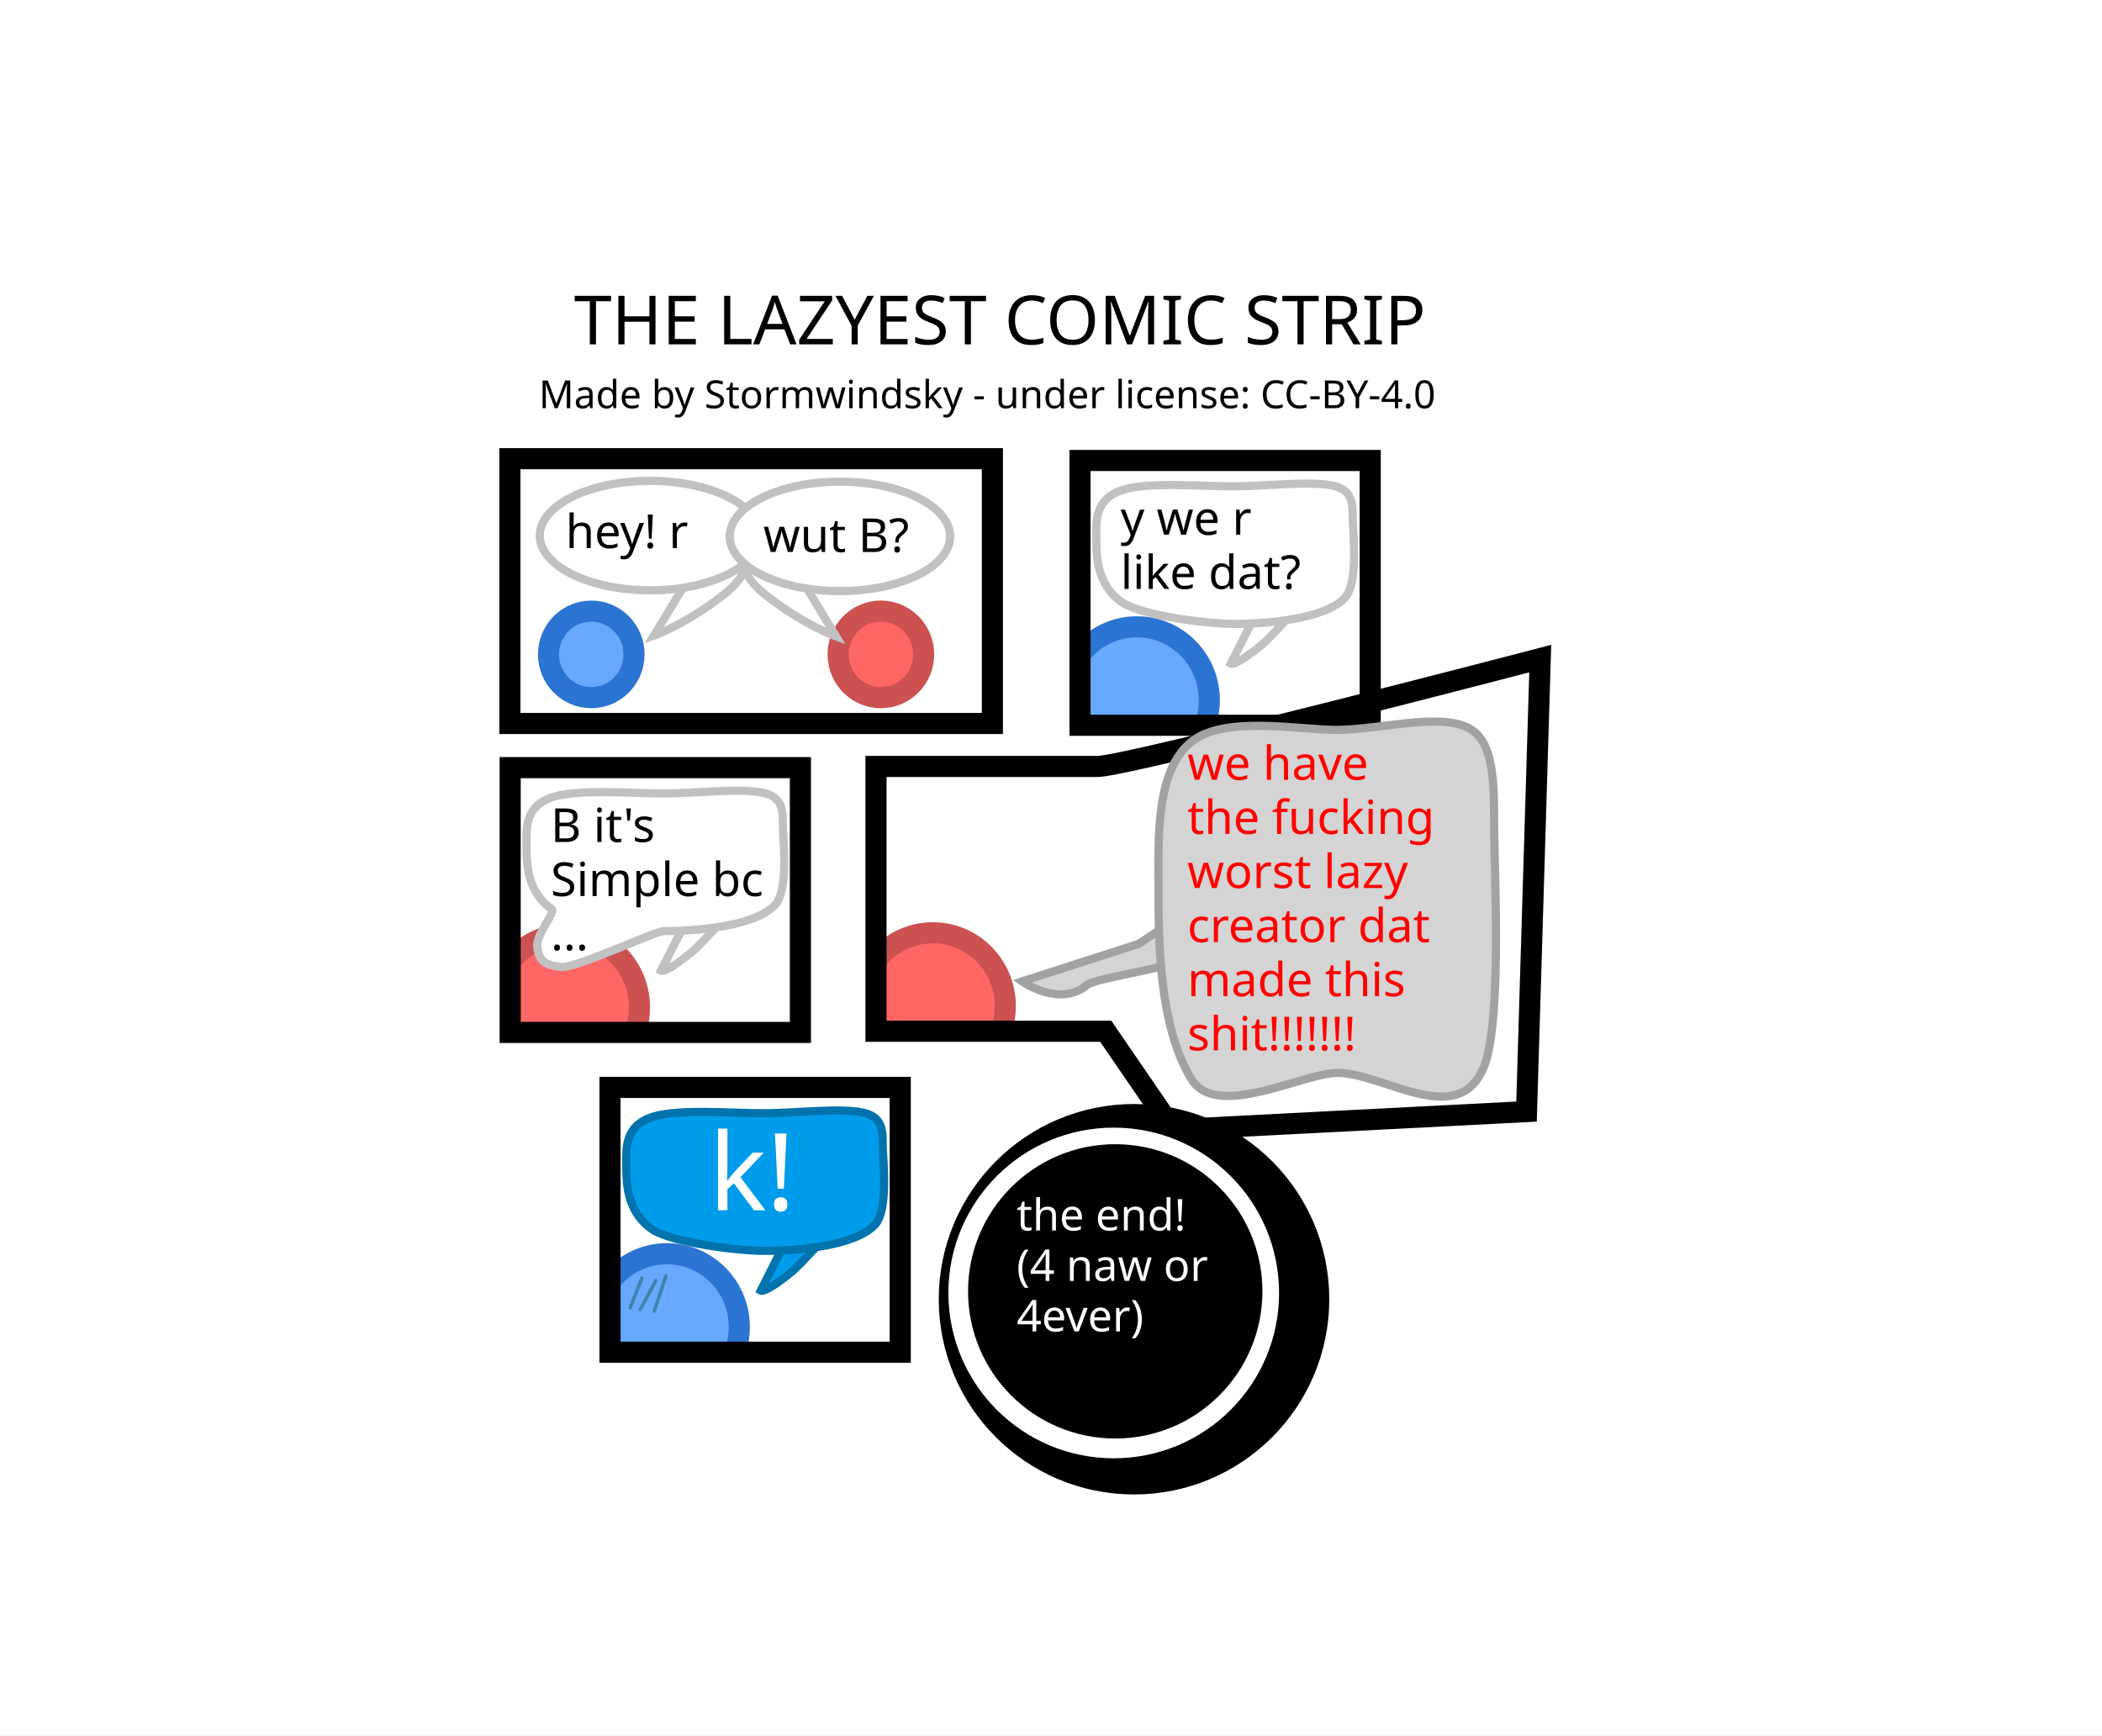
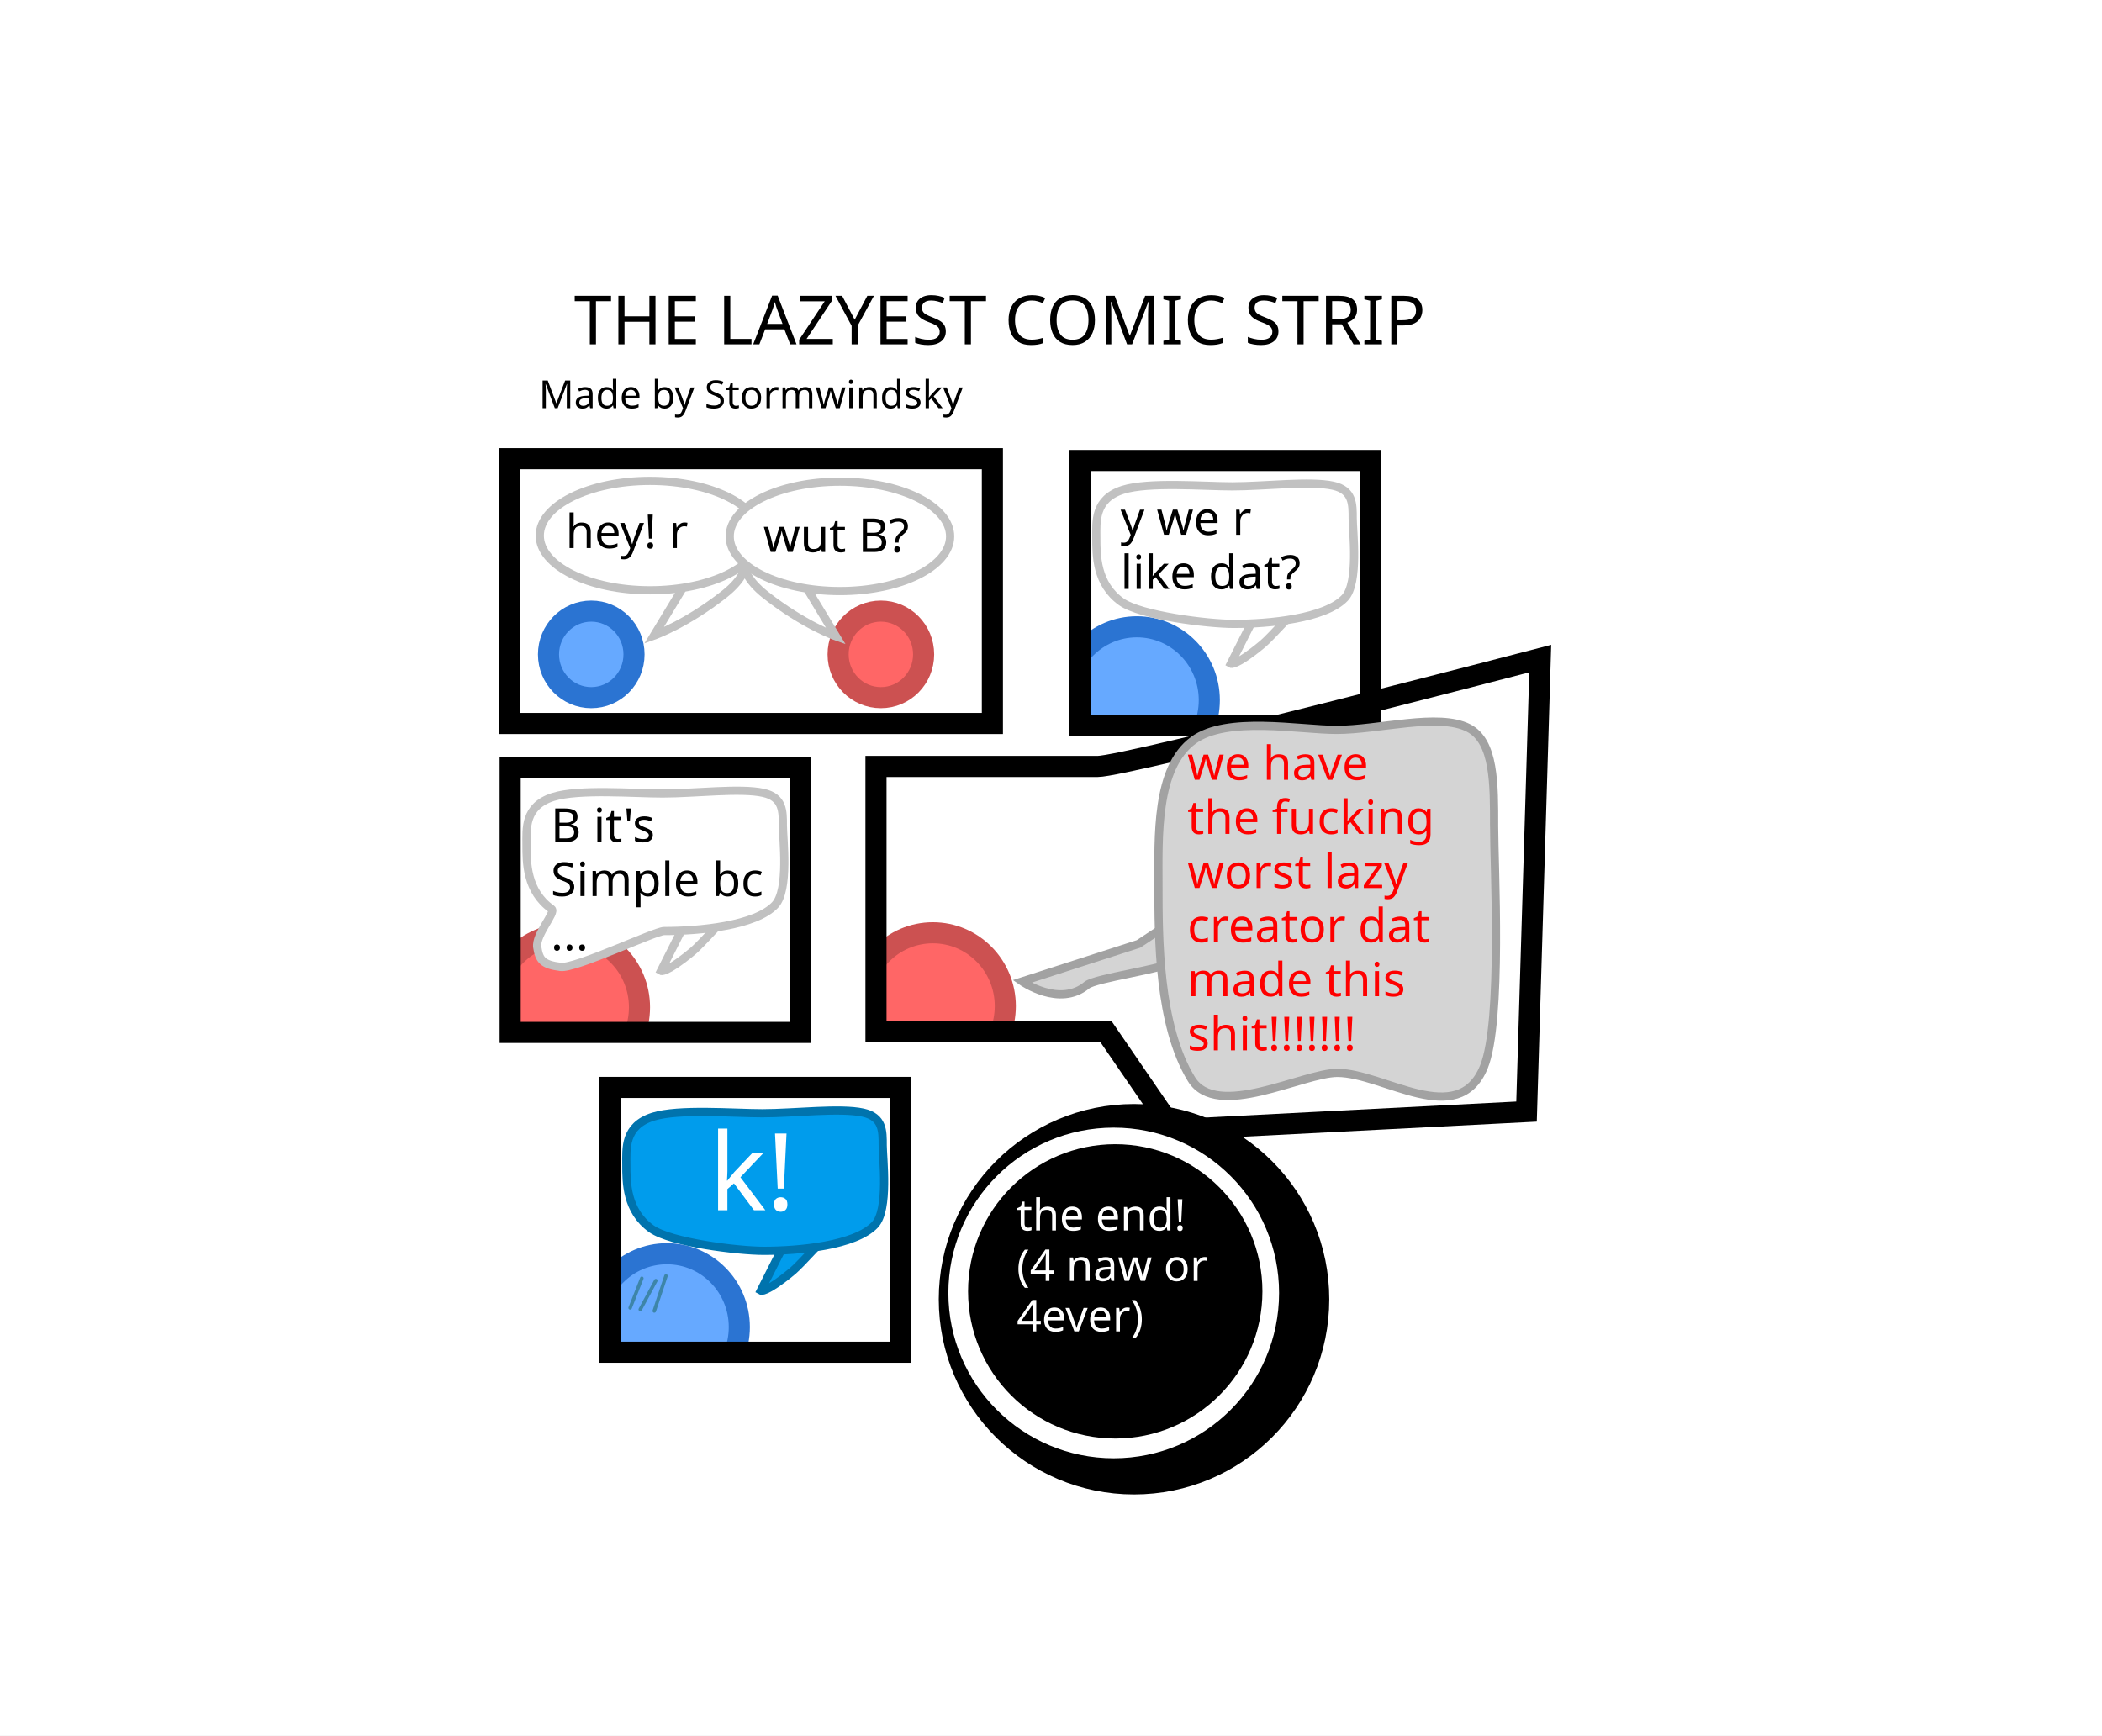
<svg xmlns="http://www.w3.org/2000/svg" version="1.1" width="896.396" height="740.24" viewBox="0,0,896.396,740.24">
-   <g transform="translate(35.67568,40.12012)">
+   <g transform="translate(185.6757,190.1201)">
    <g stroke-miterlimit="10">
-       <path d="M-35.676,700.12v-740.24h896.396v740.24z" fill="#ffffff" stroke="none" stroke-width="none" stroke-linecap="butt" />
-       <path d="M181.759,268.455v-112.942h205.768v112.942z" fill="none" stroke="#000000" stroke-width="9" stroke-linecap="butt" />
-       <path d="M234.7,238.983c0,10.193 -8.163,18.457 -18.233,18.457c-10.07,0 -18.233,-8.263 -18.233,-18.457c0,-10.193 8.163,-18.457 18.233,-18.457c10.07,0 18.233,8.263 18.233,18.457z" fill="#66a9ff" stroke="#2b74d2" stroke-width="9" stroke-linecap="butt" />
-       <path d="M358.2,238.983c0,10.193 -8.163,18.457 -18.233,18.457c-10.07,0 -18.233,-8.263 -18.233,-18.457c0,-10.193 8.163,-18.457 18.233,-18.457c10.07,0 18.233,8.263 18.233,18.457z" fill="#ff6666" stroke="#cc5151" stroke-width="9" stroke-linecap="butt" />
-       <path d="M280.177,191.313c0,0 9.227,9.194 -7,22c-16.227,12.806 -30,17.667 -30,17.667l15.333,-25.333z" fill="#ffffff" stroke="#c1c1c1" stroke-width="3.5" stroke-linecap="round" />
-       <path d="M288.511,188.313c0,12.887 -21.043,23.333 -47,23.333c-25.957,0 -47,-10.447 -47,-23.333c0,-12.887 21.043,-23.333 47,-23.333c25.957,0 47,10.447 47,23.333z" fill="#ffffff" stroke="#c1c1c1" stroke-width="3.5" stroke-linecap="butt" />
-       <text transform="translate(209.1141,106.7447) scale(0.72435,0.72435)" font-size="40" xml:space="preserve" fill="#000000" stroke="none" stroke-width="1" stroke-linecap="butt" font-family="&quot;FreeCheese-Regular&quot;, Sans Serif" font-weight="normal" text-anchor="start">
+       <path d="M-185.676,550.12v-740.24h896.396v740.24z" fill="#ffffff" stroke="none" stroke-width="NaN" stroke-linecap="butt" />
+       <path d="M31.759,118.455v-112.942h205.768v112.942z" fill="none" stroke="#000000" stroke-width="9" stroke-linecap="butt" />
+       <path d="M84.7,88.983c0,10.193 -8.163,18.457 -18.233,18.457c-10.07,0 -18.233,-8.263 -18.233,-18.457c0,-10.193 8.163,-18.457 18.233,-18.457c10.07,0 18.233,8.263 18.233,18.457z" fill="#66a9ff" stroke="#2b74d2" stroke-width="9" stroke-linecap="butt" />
+       <path d="M208.2,88.983c0,10.193 -8.163,18.457 -18.233,18.457c-10.07,0 -18.233,-8.263 -18.233,-18.457c0,-10.193 8.163,-18.457 18.233,-18.457c10.07,0 18.233,8.263 18.233,18.457z" fill="#ff6666" stroke="#cc5151" stroke-width="9" stroke-linecap="butt" />
+       <path d="M130.177,41.313c0,0 9.227,9.194 -7,22c-16.227,12.806 -30,17.667 -30,17.667l15.333,-25.333z" fill="#ffffff" stroke="#c1c1c1" stroke-width="3.5" stroke-linecap="round" />
+       <path d="M138.511,38.313c0,12.887 -21.043,23.333 -47,23.333c-25.957,0 -47,-10.447 -47,-23.333c0,-12.887 21.043,-23.333 47,-23.333c25.957,0 47,10.447 47,23.333z" fill="#ffffff" stroke="#c1c1c1" stroke-width="3.5" stroke-linecap="butt" />
+       <text transform="translate(59.11411,-43.25525) scale(0.72435,0.72435)" font-size="40" xml:space="preserve" fill="#000000" stroke="none" stroke-width="1" stroke-linecap="butt" font-family="&quot;FreeCheese-Regular&quot;, Sans Serif" font-weight="normal" text-anchor="start">
        <tspan x="0" dy="0">THE LAZYEST COMIC STRIP</tspan>
      </text>
-       <text transform="translate(194.1141,133.9797) scale(0.41333,0.41333)" font-size="40" xml:space="preserve" fill="#000000" stroke="none" stroke-width="1" stroke-linecap="butt" font-family="&quot;FreeCheese-Regular&quot;, Sans Serif" font-weight="normal" text-anchor="start">
-         <tspan x="0" dy="0">Made by Stormwindsky - under license: CC-BY-4.0</tspan>
+       <text transform="translate(44.11411,-16.02033) scale(0.41333,0.41333)" font-size="40" xml:space="preserve" fill="#000000" stroke="none" stroke-width="1" stroke-linecap="butt" font-family="&quot;FreeCheese-Regular&quot;, Sans Serif" font-weight="normal" text-anchor="start">
+         <tspan x="0" dy="0">Made by Stormwindsky</tspan>
      </text>
-       <text transform="translate(205.5105,193.6463) scale(0.5,0.5)" font-size="40" xml:space="preserve" fill="#000000" stroke="none" stroke-width="1" stroke-linecap="butt" font-family="&quot;FreeCheese-Regular&quot;, Sans Serif" font-weight="normal" text-anchor="start">
+       <text transform="translate(55.5105,43.64634) scale(0.5,0.5)" font-size="40" xml:space="preserve" fill="#000000" stroke="none" stroke-width="1" stroke-linecap="butt" font-family="&quot;FreeCheese-Regular&quot;, Sans Serif" font-weight="normal" text-anchor="start">
        <tspan x="0" dy="0">hey! r</tspan>
      </text>
-       <path d="M305.511,205.98l15.333,25.333c0,0 -13.773,-4.861 -30,-17.667c-16.227,-12.806 -7,-22 -7,-22z" fill="#ffffff" stroke="#c1c1c1" stroke-width="3.5" stroke-linecap="round" />
-       <path d="M322.511,165.313c25.957,0 47,10.447 47,23.333c0,12.887 -21.043,23.333 -47,23.333c-25.957,0 -47,-10.447 -47,-23.333c0,-12.887 21.043,-23.333 47,-23.333z" fill="#ffffff" stroke="#c1c1c1" stroke-width="3.5" stroke-linecap="butt" />
-       <text transform="translate(289.8438,195.313) scale(0.5,0.5)" font-size="40" xml:space="preserve" fill="#000000" stroke="none" stroke-width="1" stroke-linecap="butt" font-family="&quot;FreeCheese-Regular&quot;, Sans Serif" font-weight="normal" text-anchor="start">
+       <path d="M155.511,55.98l15.333,25.333c0,0 -13.773,-4.861 -30,-17.667c-16.227,-12.806 -7,-22 -7,-22z" fill="#ffffff" stroke="#c1c1c1" stroke-width="3.5" stroke-linecap="round" />
+       <path d="M172.511,15.313c25.957,0 47,10.447 47,23.333c0,12.887 -21.043,23.333 -47,23.333c-25.957,0 -47,-10.447 -47,-23.333c0,-12.887 21.043,-23.333 47,-23.333z" fill="#ffffff" stroke="#c1c1c1" stroke-width="3.5" stroke-linecap="butt" />
+       <text transform="translate(139.8438,45.31299) scale(0.5,0.5)" font-size="40" xml:space="preserve" fill="#000000" stroke="none" stroke-width="1" stroke-linecap="butt" font-family="&quot;FreeCheese-Regular&quot;, Sans Serif" font-weight="normal" text-anchor="start">
        <tspan x="0" dy="0">wut B?</tspan>
      </text>
-       <path d="M480.034,258.494c0,17.275 -13.834,31.279 -30.899,31.279c-17.065,0 -30.899,-14.004 -30.899,-31.279c0,-17.275 13.834,-31.279 30.899,-31.279c17.065,0 30.899,14.004 30.899,31.279z" fill="#66a9ff" stroke="#2b74d2" stroke-width="9" stroke-linecap="butt" />
-       <path d="M402.846,300.273v-94h22v94z" fill="#ffffff" stroke="none" stroke-width="0" stroke-linecap="butt" />
-       <path d="M401.846,311.94v-41.667h124v41.667z" fill="#ffffff" stroke="none" stroke-width="0" stroke-linecap="butt" />
-       <path d="M424.886,269.225v-112.942h123.768v112.942z" fill="none" stroke="#000000" stroke-width="9" stroke-linecap="butt" />
-       <path d="M528.511,193.646c0,0 9.227,9.194 -7,22c-3.871,3.055 -15.069,15.875 -18.71,18.905c-11.619,9.672 -13.623,8.428 -13.623,8.428l17.667,-35z" fill="#ffffff" stroke="#c1c1c1" stroke-width="3.5" stroke-linecap="round" />
-       <path d="M541.177,180.98c0,5.414 2.736,27.517 -3.36,33.932c-8.414,8.854 -32.255,11.068 -47.306,11.068c-11.256,0 -39.713,-3.554 -47.947,-9.386c-10.756,-7.617 -10.719,-19.982 -10.719,-27.281c0,-6.842 -0.968,-16.62 11.39,-20.535c10.919,-3.459 34.434,-1.465 46.61,-1.465c13.863,0 33.226,-2.444 42.98,-0.274c8.51,1.893 8.353,7.936 8.353,13.941z" fill="#ffffff" stroke="#c1c1c1" stroke-width="3.5" stroke-linecap="butt" />
-       <text transform="translate(442.1772,187.9797) scale(0.5,0.5)" font-size="40" xml:space="preserve" fill="#000000" stroke="none" stroke-width="1" stroke-linecap="butt" font-family="&quot;FreeCheese-Regular&quot;, Sans Serif" font-weight="normal" text-anchor="start">
+       <path d="M330.034,108.494c0,17.275 -13.834,31.279 -30.899,31.279c-17.065,0 -30.899,-14.004 -30.899,-31.279c0,-17.275 13.834,-31.279 30.899,-31.279c17.065,0 30.899,14.004 30.899,31.279z" fill="#66a9ff" stroke="#2b74d2" stroke-width="9" stroke-linecap="butt" />
+       <path d="M252.846,150.273v-94h22v94z" fill="#ffffff" stroke="none" stroke-width="0" stroke-linecap="butt" />
+       <path d="M251.846,161.94v-41.667h124v41.667z" fill="#ffffff" stroke="none" stroke-width="0" stroke-linecap="butt" />
+       <path d="M274.886,119.225v-112.942h123.768v112.942z" fill="none" stroke="#000000" stroke-width="9" stroke-linecap="butt" />
+       <path d="M378.511,43.646c0,0 9.227,9.194 -7,22c-3.871,3.055 -15.069,15.875 -18.71,18.905c-11.619,9.672 -13.623,8.428 -13.623,8.428l17.667,-35z" fill="#ffffff" stroke="#c1c1c1" stroke-width="3.5" stroke-linecap="round" />
+       <path d="M391.177,30.98c0,5.414 2.736,27.517 -3.36,33.932c-8.414,8.854 -32.255,11.068 -47.306,11.068c-11.256,0 -39.713,-3.554 -47.947,-9.386c-10.756,-7.617 -10.719,-19.982 -10.719,-27.281c0,-6.842 -0.968,-16.62 11.39,-20.535c10.919,-3.459 34.434,-1.465 46.61,-1.465c13.863,0 33.226,-2.444 42.98,-0.274c8.51,1.893 8.353,7.936 8.353,13.941z" fill="#ffffff" stroke="#c1c1c1" stroke-width="3.5" stroke-linecap="butt" />
+       <text transform="translate(292.1772,37.97967) scale(0.5,0.5)" font-size="40" xml:space="preserve" fill="#000000" stroke="none" stroke-width="1" stroke-linecap="butt" font-family="&quot;FreeCheese-Regular&quot;, Sans Serif" font-weight="normal" text-anchor="start">
        <tspan x="0" dy="0">y we r</tspan>
        <tspan x="0" dy="46.15px">like dat?</tspan>
      </text>
      <g>
-         <path d="M237.034,389.494c0,17.275 -13.834,31.279 -30.899,31.279c-17.065,0 -30.899,-14.004 -30.899,-31.279c0,-17.275 13.834,-31.279 30.899,-31.279c17.065,0 30.899,14.004 30.899,31.279z" fill="#ff6666" stroke="#cc5151" stroke-width="9" stroke-linecap="butt" />
-         <path d="M159.846,431.273v-94h22v94z" fill="#ffffff" stroke="none" stroke-width="0" stroke-linecap="butt" />
-         <path d="M158.846,442.94v-41.667h124v41.667z" fill="#ffffff" stroke="none" stroke-width="0" stroke-linecap="butt" />
-         <path d="M181.886,400.225v-112.942h123.768v112.942z" fill="none" stroke="#000000" stroke-width="9" stroke-linecap="butt" />
-         <path d="M285.511,324.646c0,0 9.227,9.194 -7,22c-3.871,3.055 -15.069,15.875 -18.71,18.905c-11.619,9.672 -13.623,8.428 -13.623,8.428l17.667,-35z" fill="#ffffff" stroke="#c1c1c1" stroke-width="3.5" stroke-linecap="round" />
-         <path d="M298.177,311.98c0,5.414 2.736,27.517 -3.36,33.932c-8.414,8.854 -32.255,11.068 -47.306,11.068c-3.845,0 -37.699,16.085 -44.067,15.306c-7.811,-0.955 -9.169,-3.094 -10.005,-8.414c-0.836,-5.32 8.096,-14.883 6.126,-16.278c-10.755,-7.617 -10.719,-19.982 -10.719,-27.281c0,-6.842 -0.968,-16.62 11.39,-20.535c10.919,-3.459 34.434,-1.465 46.61,-1.465c13.863,0 33.226,-2.444 42.98,-0.274c8.51,1.893 8.353,7.936 8.353,13.941z" fill="#ffffff" stroke="#c1c1c1" stroke-width="3.5" stroke-linecap="butt" />
-         <text transform="translate(199.1772,318.9797) scale(0.5,0.5)" font-size="40" xml:space="preserve" fill="#000000" stroke="none" stroke-width="1" stroke-linecap="butt" font-family="&quot;FreeCheese-Regular&quot;, Sans Serif" font-weight="normal" text-anchor="start">
+         <path d="M87.034,239.494c0,17.275 -13.834,31.279 -30.899,31.279c-17.065,0 -30.899,-14.004 -30.899,-31.279c0,-17.275 13.834,-31.279 30.899,-31.279c17.065,0 30.899,14.004 30.899,31.279z" fill="#ff6666" stroke="#cc5151" stroke-width="9" stroke-linecap="butt" />
+         <path d="M9.846,281.273v-94h22v94z" fill="#ffffff" stroke="none" stroke-width="0" stroke-linecap="butt" />
+         <path d="M8.846,292.94v-41.667h124v41.667z" fill="#ffffff" stroke="none" stroke-width="0" stroke-linecap="butt" />
+         <path d="M31.886,250.225v-112.942h123.768v112.942z" fill="none" stroke="#000000" stroke-width="9" stroke-linecap="butt" />
+         <path d="M135.511,174.646c0,0 9.227,9.194 -7,22c-3.871,3.055 -15.069,15.875 -18.71,18.905c-11.619,9.672 -13.623,8.428 -13.623,8.428l17.667,-35z" fill="#ffffff" stroke="#c1c1c1" stroke-width="3.5" stroke-linecap="round" />
+         <path d="M148.177,161.98c0,5.414 2.736,27.517 -3.36,33.932c-8.414,8.854 -32.255,11.068 -47.306,11.068c-3.845,0 -37.699,16.085 -44.067,15.306c-7.811,-0.955 -9.169,-3.094 -10.005,-8.414c-0.836,-5.32 8.096,-14.883 6.126,-16.278c-10.755,-7.617 -10.719,-19.982 -10.719,-27.281c0,-6.842 -0.968,-16.62 11.39,-20.535c10.919,-3.459 34.434,-1.465 46.61,-1.465c13.863,0 33.226,-2.444 42.98,-0.274c8.51,1.893 8.353,7.936 8.353,13.941z" fill="#ffffff" stroke="#c1c1c1" stroke-width="3.5" stroke-linecap="butt" />
+         <text transform="translate(49.17717,168.9797) scale(0.5,0.5)" font-size="40" xml:space="preserve" fill="#000000" stroke="none" stroke-width="1" stroke-linecap="butt" font-family="&quot;FreeCheese-Regular&quot;, Sans Serif" font-weight="normal" text-anchor="start">
          <tspan x="0" dy="0">B it's</tspan>
          <tspan x="0" dy="46.15px">Simple bc</tspan>
          <tspan x="0" dy="46.15px">...</tspan>
        </text>
      </g>
-       <path d="M393.034,388.994c0,17.275 -13.834,31.279 -30.899,31.279c-17.065,0 -30.899,-14.004 -30.899,-31.279c0,-17.275 13.834,-31.279 30.899,-31.279c17.065,0 30.899,14.004 30.899,31.279z" fill="#ff6666" stroke="#cc5151" stroke-width="9" stroke-linecap="butt" />
-       <path d="M314.846,442.44v-41.667h124v41.667z" fill="#ffffff" stroke="none" stroke-width="0" stroke-linecap="butt" />
-       <path d="M315.846,430.773v-94h22v94z" fill="#ffffff" stroke="none" stroke-width="0" stroke-linecap="butt" />
-       <path d="M337.886,399.725v-112.942c0,0 71.951,0 94.478,0c12.543,0 188.79,-46 188.79,-46l-5.842,193.201l-150.658,7.741l-28.79,-42z" fill="none" stroke="#000000" stroke-width="9" stroke-linecap="butt" />
-       <path d="M471.511,348.146c0,0 9.227,9.194 -7,22c-3.871,3.055 -33.069,6.875 -36.71,9.905c-11.619,9.672 -27.623,-1.572 -27.623,-1.572l49.667,-16z" fill="#d4d4d4" stroke="#a2a2a2" stroke-width="3.5" stroke-linecap="round" />
-       <path d="M601.488,312.485c0,16.363 3.582,83.158 -4.399,102.547c-11.015,26.758 -42.728,2.448 -62.433,2.448c-14.736,0 -51.492,20.26 -62.272,2.636c-14.081,-23.019 -14.034,-60.389 -14.034,-82.446c0,-20.676 -1.267,-50.227 14.912,-62.06c14.295,-10.455 45.081,-4.426 61.022,-4.426c18.149,0 43.499,-7.387 56.27,-0.828c11.142,5.722 10.936,23.984 10.936,42.13z" fill="#d4d4d4" stroke="#a2a2a2" stroke-width="3.5" stroke-linecap="butt" />
-       <text transform="translate(470.6772,292.4797) scale(0.5,0.5)" font-size="40" xml:space="preserve" fill="#ff0000" stroke="none" stroke-width="1" stroke-linecap="butt" font-family="&quot;FreeCheese-Regular&quot;, Sans Serif" font-weight="normal" text-anchor="start">
+       <path d="M243.034,238.994c0,17.275 -13.834,31.279 -30.899,31.279c-17.065,0 -30.899,-14.004 -30.899,-31.279c0,-17.275 13.834,-31.279 30.899,-31.279c17.065,0 30.899,14.004 30.899,31.279z" fill="#ff6666" stroke="#cc5151" stroke-width="9" stroke-linecap="butt" />
+       <path d="M164.846,292.44v-41.667h124v41.667z" fill="#ffffff" stroke="none" stroke-width="0" stroke-linecap="butt" />
+       <path d="M165.846,280.773v-94h22v94z" fill="#ffffff" stroke="none" stroke-width="0" stroke-linecap="butt" />
+       <path d="M187.886,249.725v-112.942c0,0 71.951,0 94.478,0c12.543,0 188.79,-46 188.79,-46l-5.842,193.201l-150.658,7.741l-28.79,-42z" fill="none" stroke="#000000" stroke-width="9" stroke-linecap="butt" />
+       <path d="M321.511,198.146c0,0 9.227,9.194 -7,22c-3.871,3.055 -33.069,6.875 -36.71,9.905c-11.619,9.672 -27.623,-1.572 -27.623,-1.572l49.667,-16z" fill="#d4d4d4" stroke="#a2a2a2" stroke-width="3.5" stroke-linecap="round" />
+       <path d="M451.488,162.485c0,16.363 3.582,83.158 -4.399,102.547c-11.015,26.758 -42.728,2.448 -62.433,2.448c-14.736,0 -51.492,20.26 -62.272,2.636c-14.081,-23.019 -14.034,-60.389 -14.034,-82.446c0,-20.676 -1.267,-50.227 14.912,-62.06c14.295,-10.455 45.081,-4.426 61.022,-4.426c18.149,0 43.499,-7.387 56.27,-0.828c11.142,5.722 10.936,23.984 10.936,42.13z" fill="#d4d4d4" stroke="#a2a2a2" stroke-width="3.5" stroke-linecap="butt" />
+       <text transform="translate(320.6772,142.4797) scale(0.5,0.5)" font-size="40" xml:space="preserve" fill="#ff0000" stroke="none" stroke-width="1" stroke-linecap="butt" font-family="&quot;FreeCheese-Regular&quot;, Sans Serif" font-weight="normal" text-anchor="start">
        <tspan x="0" dy="0">we have</tspan>
        <tspan x="0" dy="46.15px">the fucking</tspan>
        <tspan x="0" dy="46.15px">worst lazy</tspan>
        <tspan x="0" dy="46.15px">creator dat</tspan>
        <tspan x="0" dy="46.15px">made this</tspan>
        <tspan x="0" dy="46.15px">shit!!!!!!!</tspan>
      </text>
-       <path d="M279.606,525.886c0,17.275 -13.834,31.279 -30.899,31.279c-17.065,0 -30.899,-14.004 -30.899,-31.279c0,-17.275 13.834,-31.279 30.899,-31.279c17.065,0 30.899,14.004 30.899,31.279z" fill="#66a9ff" stroke="#2b74d2" stroke-width="9" stroke-linecap="butt" />
-       <path d="M202.419,567.665v-94h22v94z" fill="#ffffff" stroke="none" stroke-width="0" stroke-linecap="butt" />
-       <path d="M201.419,579.332v-41.667h124v41.667z" fill="#ffffff" stroke="none" stroke-width="0" stroke-linecap="butt" />
-       <path d="M224.459,536.617v-112.942h123.768v112.942z" fill="none" stroke="#000000" stroke-width="9" stroke-linecap="butt" />
-       <path d="M328.083,461.038c0,0 9.227,9.194 -7,22c-3.871,3.055 -15.069,15.875 -18.71,18.905c-11.619,9.672 -13.623,8.428 -13.623,8.428l17.667,-35z" fill="#009cec" stroke="#0073ad" stroke-width="3.5" stroke-linecap="round" />
-       <path d="M340.75,448.372c0,5.414 2.736,27.517 -3.36,33.932c-8.414,8.854 -32.255,11.068 -47.306,11.068c-11.256,0 -39.713,-3.554 -47.947,-9.386c-10.756,-7.617 -10.719,-19.982 -10.719,-27.281c0,-6.842 -0.968,-16.62 11.39,-20.535c10.919,-3.459 34.434,-1.465 46.61,-1.465c13.863,0 33.226,-2.444 42.98,-0.274c8.51,1.893 8.353,7.936 8.353,13.941z" fill="#009cec" stroke="#0073ad" stroke-width="3.5" stroke-linecap="butt" />
-       <text transform="translate(266.6499,476.0602) scale(1.14568,1.14568)" font-size="40" xml:space="preserve" fill="#ffffff" stroke="none" stroke-width="1" stroke-linecap="butt" font-family="&quot;FreeCheese-Regular&quot;, Sans Serif" font-weight="normal" text-anchor="start">
+       <path d="M129.606,375.886c0,17.275 -13.834,31.279 -30.899,31.279c-17.065,0 -30.899,-14.004 -30.899,-31.279c0,-17.275 13.834,-31.279 30.899,-31.279c17.065,0 30.899,14.004 30.899,31.279z" fill="#66a9ff" stroke="#2b74d2" stroke-width="9" stroke-linecap="butt" />
+       <path d="M52.419,417.665v-94h22v94z" fill="#ffffff" stroke="none" stroke-width="0" stroke-linecap="butt" />
+       <path d="M51.419,429.332v-41.667h124v41.667z" fill="#ffffff" stroke="none" stroke-width="0" stroke-linecap="butt" />
+       <path d="M74.459,386.617v-112.942h123.768v112.942z" fill="none" stroke="#000000" stroke-width="9" stroke-linecap="butt" />
+       <path d="M178.083,311.038c0,0 9.227,9.194 -7,22c-3.871,3.055 -15.069,15.875 -18.71,18.905c-11.619,9.672 -13.623,8.428 -13.623,8.428l17.667,-35z" fill="#009cec" stroke="#0073ad" stroke-width="3.5" stroke-linecap="round" />
+       <path d="M190.75,298.372c0,5.414 2.736,27.517 -3.36,33.932c-8.414,8.854 -32.255,11.068 -47.306,11.068c-11.256,0 -39.713,-3.554 -47.947,-9.386c-10.756,-7.617 -10.719,-19.982 -10.719,-27.281c0,-6.842 -0.968,-16.62 11.39,-20.535c10.919,-3.459 34.434,-1.465 46.61,-1.465c13.863,0 33.226,-2.444 42.98,-0.274c8.51,1.893 8.353,7.936 8.353,13.941z" fill="#009cec" stroke="#0073ad" stroke-width="3.5" stroke-linecap="butt" />
+       <text transform="translate(116.6499,326.0602) scale(1.14568,1.14568)" font-size="40" xml:space="preserve" fill="#ffffff" stroke="none" stroke-width="1" stroke-linecap="butt" font-family="&quot;FreeCheese-Regular&quot;, Sans Serif" font-weight="normal" text-anchor="start">
        <tspan x="0" dy="0">k!</tspan>
      </text>
-       <path d="M233.051,517.693l4.98,-12.616" fill="none" stroke="#3d85a9" stroke-width="1.5" stroke-linecap="round" />
-       <path d="M244.007,506.073l-6.64,12.284" fill="none" stroke="#3d85a9" stroke-width="1.5" stroke-linecap="round" />
-       <path d="M248.323,504.081l-4.98,14.94" fill="none" stroke="#3d85a9" stroke-width="1.5" stroke-linecap="round" />
+       <path d="M83.051,367.693l4.98,-12.616" fill="none" stroke="#3d85a9" stroke-width="1.5" stroke-linecap="round" />
+       <path d="M87.367,368.357l6.64,-12.284" fill="none" stroke="#3d85a9" stroke-width="1.5" stroke-linecap="round" />
+       <path d="M93.343,369.021l4.98,-14.94" fill="none" stroke="#3d85a9" stroke-width="1.5" stroke-linecap="round" />
      <g stroke-linecap="butt">
-         <path d="M389.659,514.018c0,-32.18 26.087,-58.266 58.266,-58.266c32.18,0 58.266,26.087 58.266,58.266c0,32.18 -26.087,58.266 -58.266,58.266c-32.18,0 -58.266,-26.087 -58.266,-58.266z" fill="#000000" stroke="#000000" stroke-width="50" />
-         <path d="M381.007,511.342c0,-32.18 26.087,-58.266 58.266,-58.266c32.18,0 58.266,26.087 58.266,58.266c0,32.18 -26.087,58.266 -58.266,58.266c-32.18,0 -58.266,-26.087 -58.266,-58.266z" fill="#000000" stroke="#ffffff" stroke-width="24.5" />
-         <path d="M381.651,510.658c0,-32.18 26.087,-58.266 58.266,-58.266c32.18,0 58.266,26.087 58.266,58.266c0,32.18 -26.087,58.266 -58.266,58.266c-32.18,0 -58.266,-26.087 -58.266,-58.266z" fill="#000000" stroke="#000000" stroke-width="9" />
-         <text transform="translate(397.8772,484.68) scale(0.46643,0.46643)" font-size="40" xml:space="preserve" fill="#ffffff" stroke="none" stroke-width="1" font-family="&quot;FreeCheese-Regular&quot;, Sans Serif" font-weight="normal" text-anchor="start">
+         <path d="M239.659,364.018c0,-32.18 26.087,-58.266 58.266,-58.266c32.18,0 58.266,26.087 58.266,58.266c0,32.18 -26.087,58.266 -58.266,58.266c-32.18,0 -58.266,-26.087 -58.266,-58.266z" fill="#000000" stroke="#000000" stroke-width="50" />
+         <path d="M231.007,361.342c0,-32.18 26.087,-58.266 58.266,-58.266c32.18,0 58.266,26.087 58.266,58.266c0,32.18 -26.087,58.266 -58.266,58.266c-32.18,0 -58.266,-26.087 -58.266,-58.266z" fill="#000000" stroke="#ffffff" stroke-width="24.5" />
+         <path d="M231.651,360.658c0,-32.18 26.087,-58.266 58.266,-58.266c32.18,0 58.266,26.087 58.266,58.266c0,32.18 -26.087,58.266 -58.266,58.266c-32.18,0 -58.266,-26.087 -58.266,-58.266z" fill="#000000" stroke="#000000" stroke-width="9" />
+         <text transform="translate(247.8772,334.68) scale(0.46643,0.46643)" font-size="40" xml:space="preserve" fill="#ffffff" stroke="none" stroke-width="1" font-family="&quot;FreeCheese-Regular&quot;, Sans Serif" font-weight="normal" text-anchor="start">
          <tspan x="0" dy="0">the end!</tspan>
          <tspan x="0" dy="46.15px">(4 naw or</tspan>
          <tspan x="0" dy="46.15px">4ever)</tspan>
        </text>
      </g>
    </g>
  </g>
</svg>
